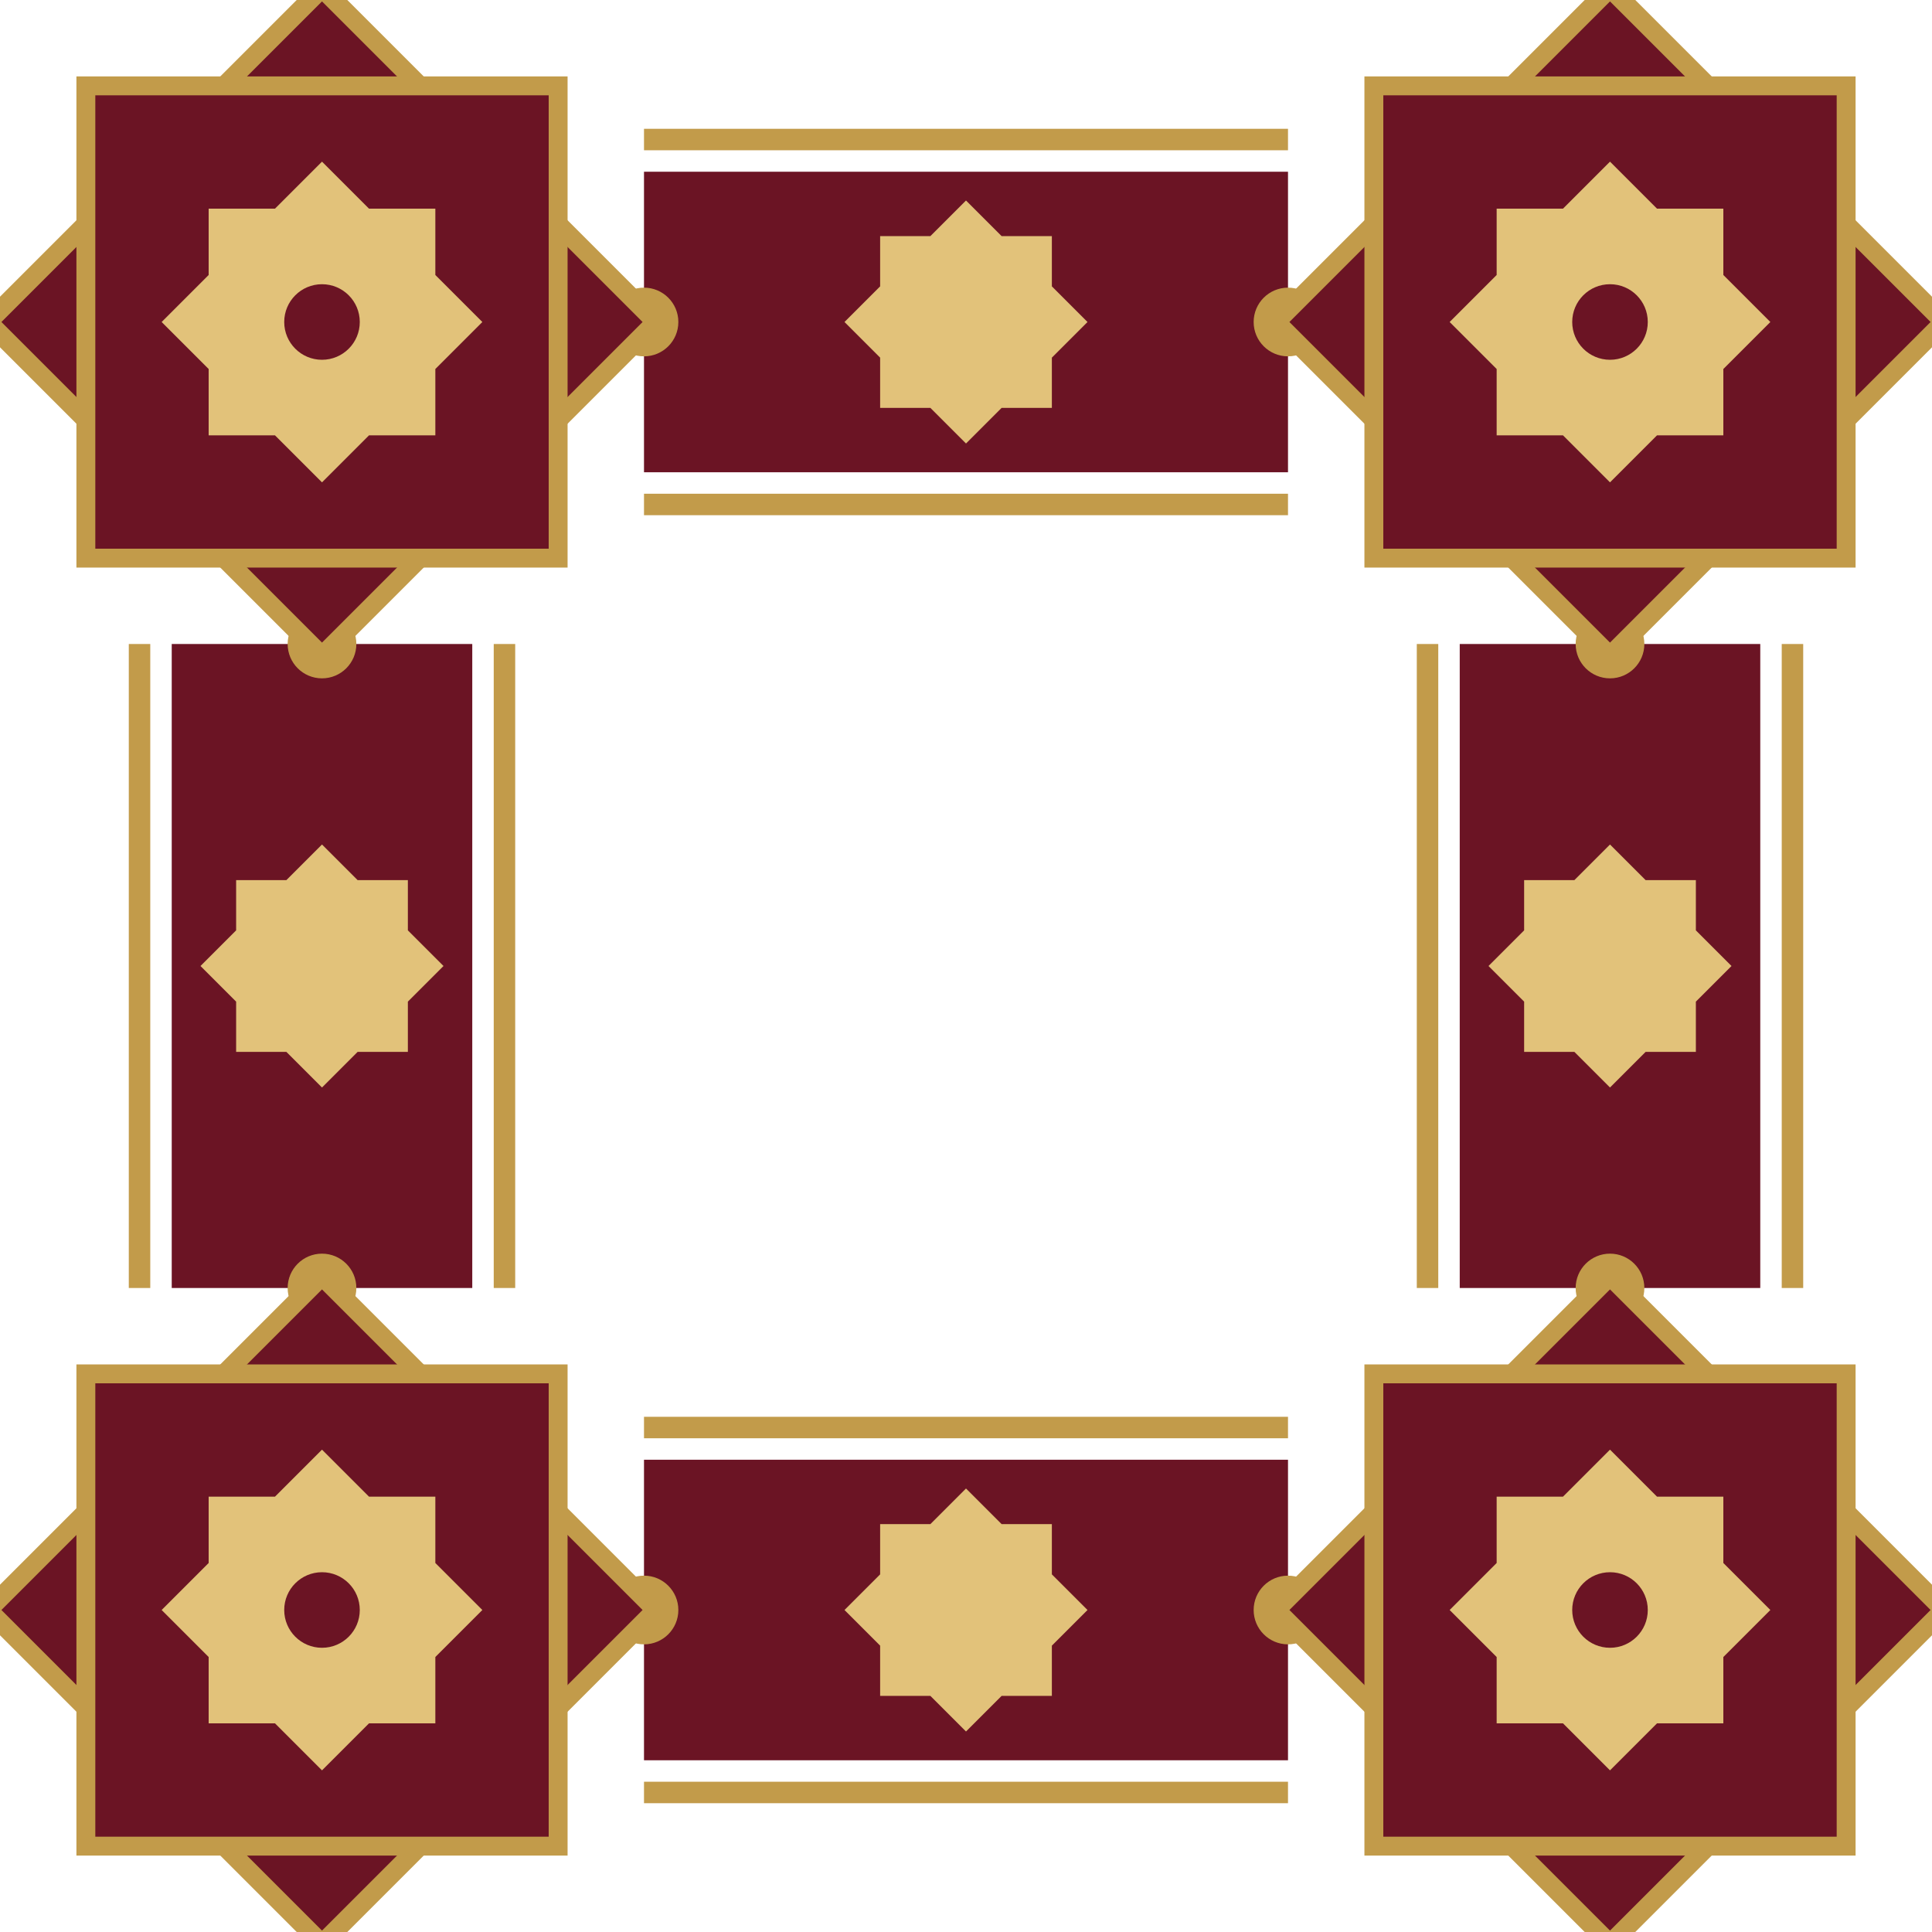
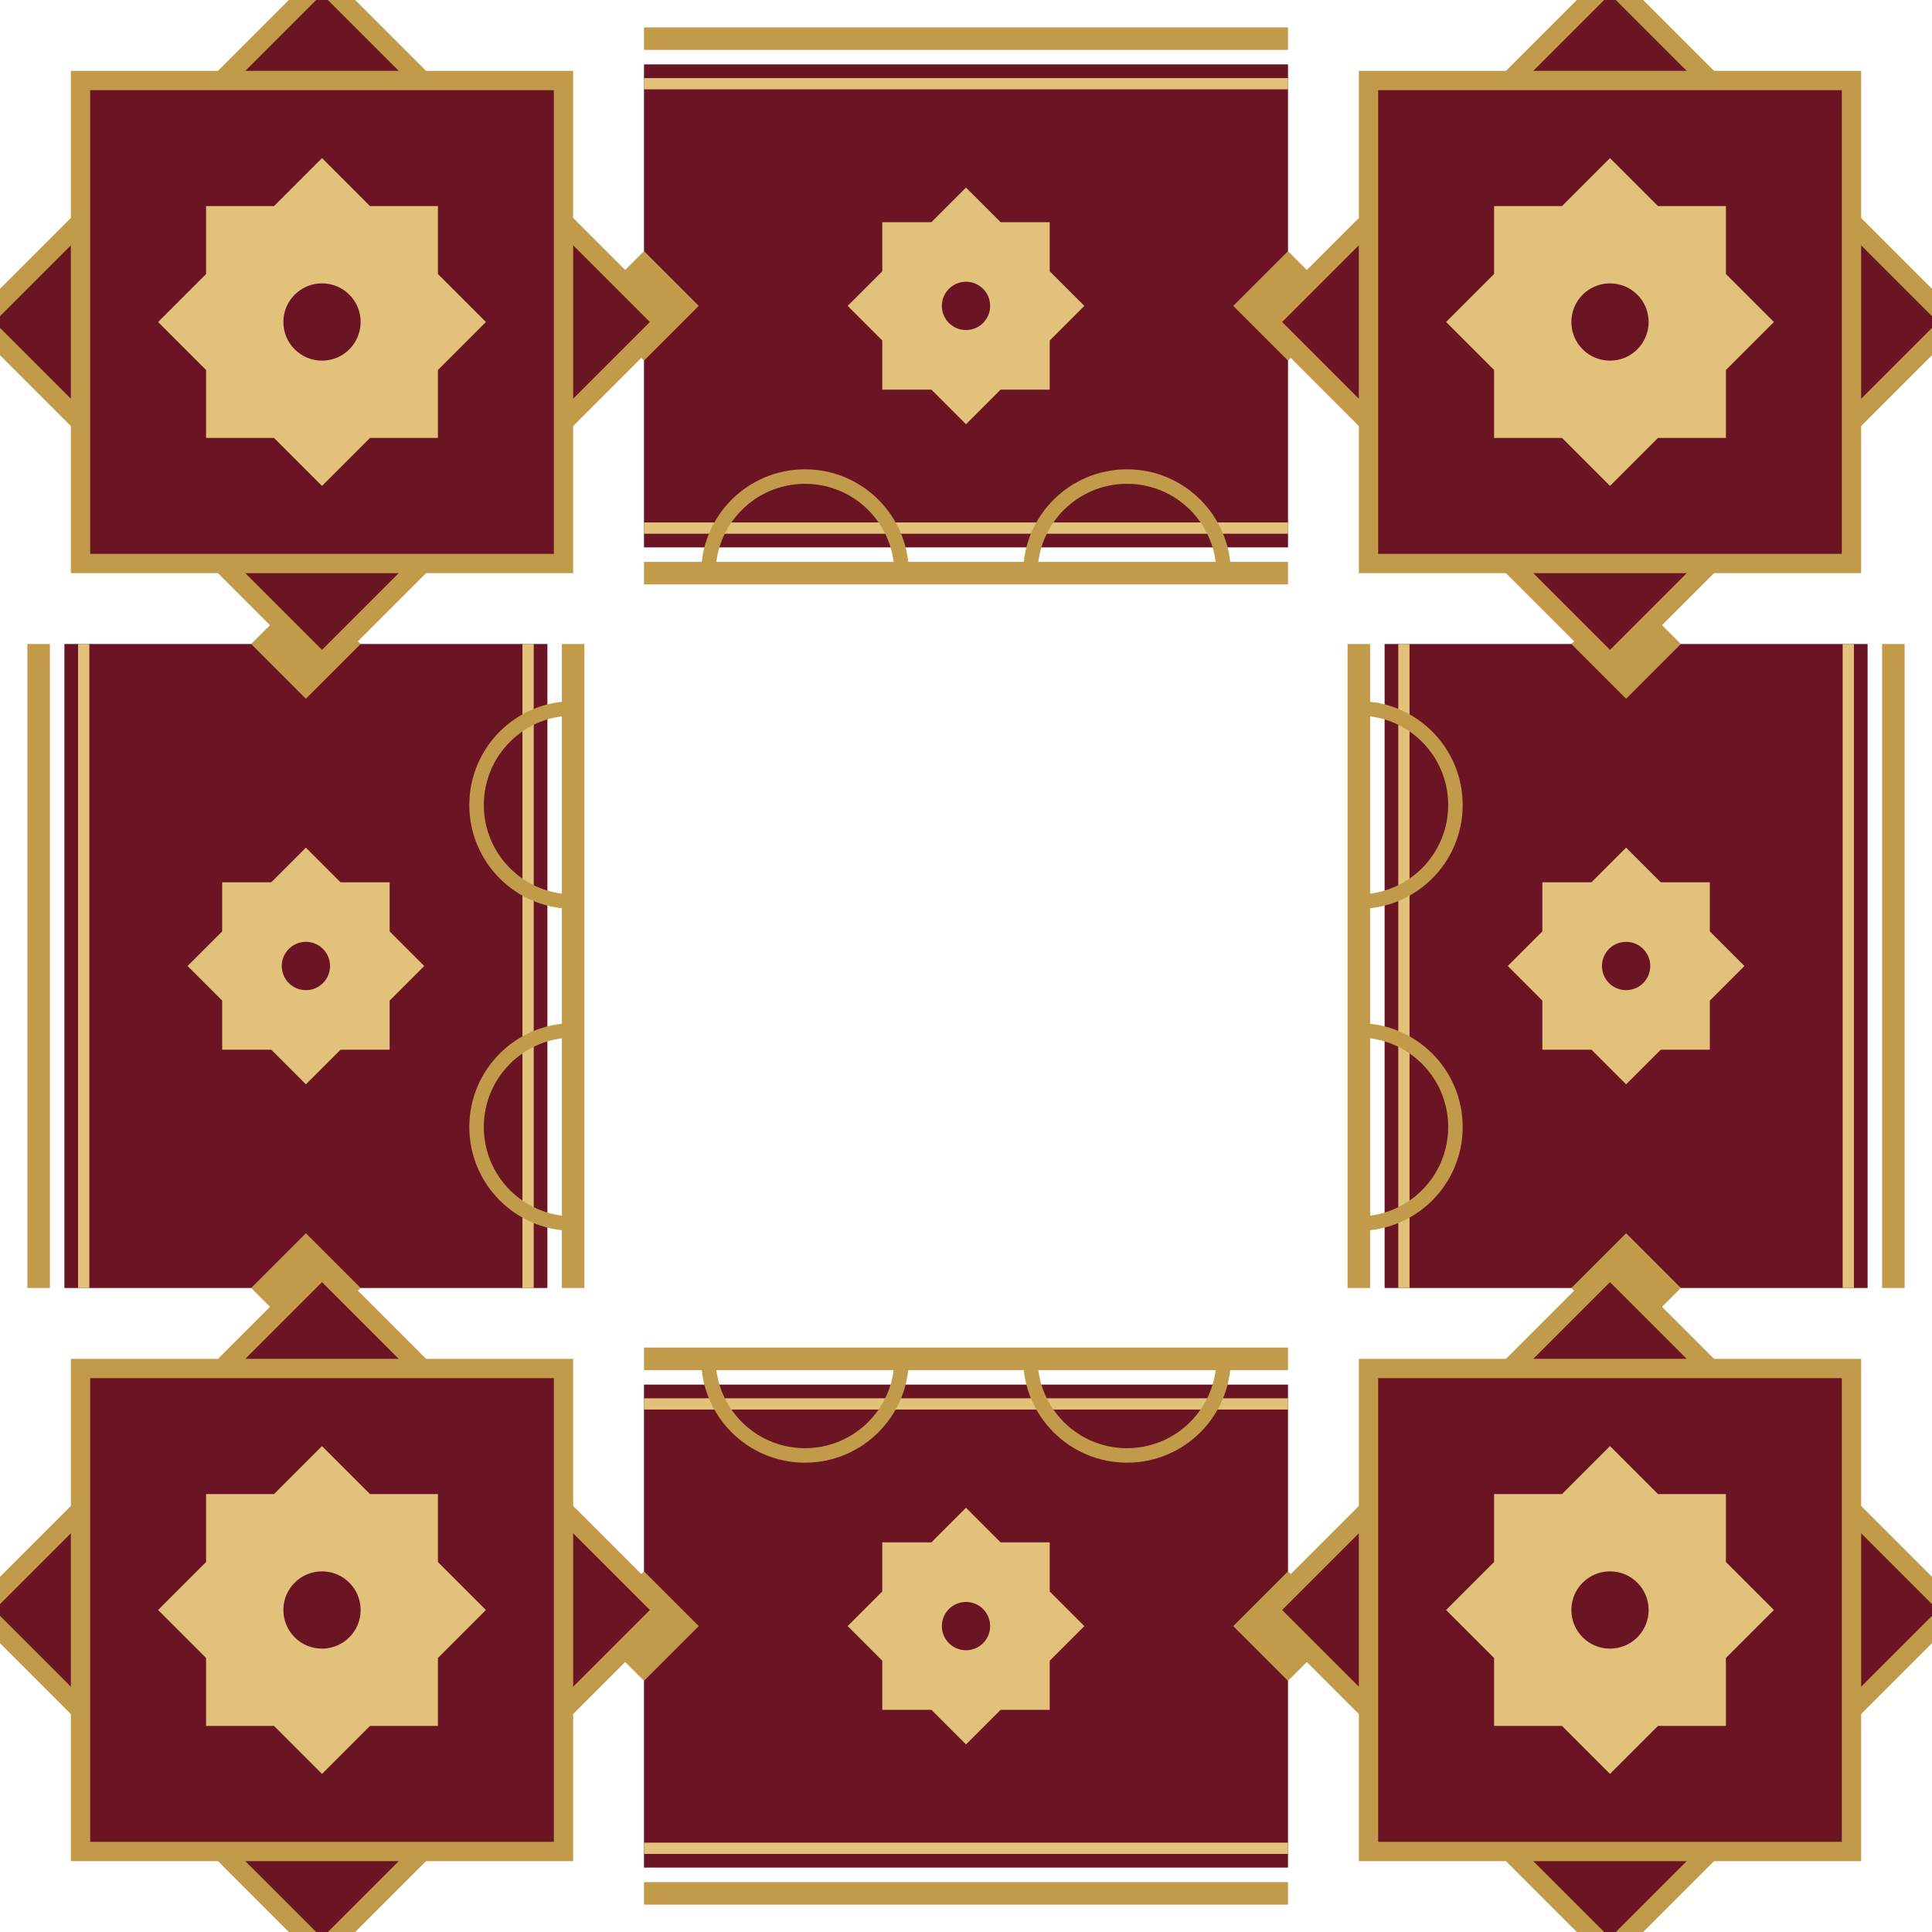
- <svg xmlns="http://www.w3.org/2000/svg" viewBox="0 0 90 90" width="90" height="90">
-   <rect x="30" y="8.0" width="30" height="14" fill="#6B1424" />
-   <rect x="30" y="68.0" width="30" height="14" fill="#6B1424" />
-   <rect x="8.0" y="30" width="14" height="30" fill="#6B1424" />
-   <rect x="68.0" y="30" width="14" height="30" fill="#6B1424" />
-   <line x1="30" y1="6.5" x2="60" y2="6.5" stroke="#C29B4A" stroke-width="1" />
-   <line x1="30" y1="23.5" x2="60" y2="23.5" stroke="#C29B4A" stroke-width="1" />
-   <line x1="30" y1="66.5" x2="60" y2="66.5" stroke="#C29B4A" stroke-width="1" />
-   <line x1="30" y1="83.5" x2="60" y2="83.5" stroke="#C29B4A" stroke-width="1" />
-   <line x1="6.5" y1="30" x2="6.5" y2="60" stroke="#C29B4A" stroke-width="1" />
-   <line x1="23.5" y1="30" x2="23.5" y2="60" stroke="#C29B4A" stroke-width="1" />
-   <line x1="66.5" y1="30" x2="66.5" y2="60" stroke="#C29B4A" stroke-width="1" />
-   <line x1="83.5" y1="30" x2="83.5" y2="60" stroke="#C29B4A" stroke-width="1" />
-   <path d="M45.00,9.34 L46.66,11.00 L49.00,11.00 L49.00,13.34 L50.66,15.00 L49.00,16.66 L49.00,19.00 L46.66,19.00 L45.00,20.66 L43.34,19.00 L41.00,19.00 L41.00,16.66 L39.34,15.00 L41.00,13.34 L41.00,11.00 L43.34,11.00Z" fill="#E2C27A" />
-   <path d="M45.00,69.34 L46.66,71.00 L49.00,71.00 L49.00,73.34 L50.66,75.00 L49.00,76.66 L49.00,79.00 L46.66,79.00 L45.00,80.66 L43.34,79.00 L41.00,79.00 L41.00,76.66 L39.34,75.00 L41.00,73.34 L41.00,71.00 L43.34,71.00Z" fill="#E2C27A" />
-   <path d="M15.00,39.34 L16.66,41.00 L19.00,41.00 L19.00,43.34 L20.66,45.00 L19.00,46.66 L19.00,49.00 L16.66,49.00 L15.00,50.66 L13.34,49.00 L11.00,49.00 L11.00,46.66 L9.34,45.00 L11.00,43.34 L11.00,41.00 L13.34,41.00Z" fill="#E2C27A" />
-   <path d="M75.00,39.34 L76.66,41.00 L79.00,41.00 L79.00,43.34 L80.66,45.00 L79.00,46.66 L79.00,49.00 L76.66,49.00 L75.00,50.66 L73.34,49.00 L71.00,49.00 L71.00,46.66 L69.34,45.00 L71.00,43.34 L71.00,41.00 L73.34,41.00Z" fill="#E2C27A" />
-   <circle cx="30" cy="15.0" r="1.6" fill="#C29B4A" />
-   <circle cx="60" cy="15.0" r="1.6" fill="#C29B4A" />
-   <circle cx="30" cy="75.0" r="1.6" fill="#C29B4A" />
-   <circle cx="60" cy="75.0" r="1.6" fill="#C29B4A" />
-   <circle cx="15.0" cy="30" r="1.6" fill="#C29B4A" />
-   <circle cx="15.0" cy="60" r="1.6" fill="#C29B4A" />
-   <circle cx="75.0" cy="30" r="1.6" fill="#C29B4A" />
-   <circle cx="75.0" cy="60" r="1.6" fill="#C29B4A" />
+ <svg xmlns="http://www.w3.org/2000/svg" viewBox="0 0 120 120" width="120" height="120">
+   <rect x="40" y="4" width="40" height="30" fill="#6B1424" />
+   <rect x="40" y="86" width="40" height="30" fill="#6B1424" />
+   <rect x="4" y="40" width="30" height="40" fill="#6B1424" />
+   <rect x="86" y="40" width="30" height="40" fill="#6B1424" />
+   <line x1="40" y1="2.4" x2="80" y2="2.4" stroke="#C29B4A" stroke-width="1.4" />
+   <line x1="40" y1="117.6" x2="80" y2="117.6" stroke="#C29B4A" stroke-width="1.4" />
+   <line x1="2.4" y1="40" x2="2.4" y2="80" stroke="#C29B4A" stroke-width="1.4" />
+   <line x1="117.6" y1="40" x2="117.6" y2="80" stroke="#C29B4A" stroke-width="1.4" />
+   <line x1="40" y1="5.2" x2="80" y2="5.2" stroke="#E2C27A" stroke-width="0.7" />
+   <line x1="40" y1="114.8" x2="80" y2="114.8" stroke="#E2C27A" stroke-width="0.7" />
+   <line x1="5.2" y1="40" x2="5.2" y2="80" stroke="#E2C27A" stroke-width="0.7" />
+   <line x1="114.8" y1="40" x2="114.8" y2="80" stroke="#E2C27A" stroke-width="0.7" />
+   <line x1="40" y1="32.8" x2="80" y2="32.8" stroke="#E2C27A" stroke-width="0.7" />
+   <line x1="40" y1="87.2" x2="80" y2="87.2" stroke="#E2C27A" stroke-width="0.7" />
+   <line x1="32.8" y1="40" x2="32.8" y2="80" stroke="#E2C27A" stroke-width="0.7" />
+   <line x1="87.2" y1="40" x2="87.2" y2="80" stroke="#E2C27A" stroke-width="0.7" />
+   <line x1="40" y1="35.6" x2="80" y2="35.6" stroke="#C29B4A" stroke-width="1.4" />
+   <line x1="40" y1="84.4" x2="80" y2="84.4" stroke="#C29B4A" stroke-width="1.4" />
+   <line x1="35.6" y1="40" x2="35.6" y2="80" stroke="#C29B4A" stroke-width="1.4" />
+   <line x1="84.4" y1="40" x2="84.4" y2="80" stroke="#C29B4A" stroke-width="1.4" />
+   <path d="M60.00,11.65 L62.15,13.80 L65.20,13.80 L65.20,16.85 L67.35,19.00 L65.20,21.15 L65.20,24.20 L62.15,24.20 L60.00,26.35 L57.85,24.20 L54.80,24.20 L54.80,21.15 L52.65,19.00 L54.80,16.85 L54.80,13.80 L57.85,13.80Z" fill="#E2C27A" />
+   <circle cx="60.0" cy="19.0" r="1.5" fill="#6B1424" />
+   <path d="M60.00,93.65 L62.15,95.80 L65.20,95.80 L65.20,98.85 L67.35,101.00 L65.20,103.15 L65.20,106.20 L62.15,106.20 L60.00,108.35 L57.85,106.20 L54.80,106.20 L54.80,103.15 L52.65,101.00 L54.80,98.85 L54.80,95.80 L57.85,95.80Z" fill="#E2C27A" />
+   <circle cx="60.0" cy="101.0" r="1.5" fill="#6B1424" />
+   <path d="M19.00,52.65 L21.15,54.80 L24.20,54.80 L24.20,57.85 L26.35,60.00 L24.20,62.15 L24.20,65.20 L21.15,65.20 L19.00,67.35 L16.85,65.20 L13.80,65.20 L13.80,62.15 L11.65,60.00 L13.80,57.85 L13.80,54.80 L16.85,54.80Z" fill="#E2C27A" />
+   <circle cx="19.0" cy="60.0" r="1.5" fill="#6B1424" />
+   <path d="M101.00,52.65 L103.15,54.80 L106.20,54.80 L106.20,57.85 L108.35,60.00 L106.20,62.15 L106.20,65.20 L103.15,65.20 L101.00,67.35 L98.85,65.20 L95.80,65.20 L95.80,62.15 L93.65,60.00 L95.80,57.85 L95.80,54.80 L98.85,54.80Z" fill="#E2C27A" />
+   <circle cx="101.0" cy="60.0" r="1.5" fill="#6B1424" />
+   <path d="M40 15.6 L43.4 19.0 L40 22.4 L36.6 19.0Z" fill="#C29B4A" />
+   <path d="M80 15.6 L83.4 19.0 L80 22.4 L76.6 19.0Z" fill="#C29B4A" />
+   <path d="M40 97.6 L43.4 101.0 L40 104.4 L36.6 101.0Z" fill="#C29B4A" />
+   <path d="M80 97.6 L83.4 101.0 L80 104.4 L76.6 101.0Z" fill="#C29B4A" />
+   <path d="M19.0 36.6 L22.4 40 L19.0 43.4 L15.6 40Z" fill="#C29B4A" />
+   <path d="M19.0 76.6 L22.4 80 L19.0 83.4 L15.6 80Z" fill="#C29B4A" />
+   <path d="M101.0 36.6 L104.4 40 L101.0 43.4 L97.6 40Z" fill="#C29B4A" />
+   <path d="M101.0 76.6 L104.4 80 L101.0 83.4 L97.6 80Z" fill="#C29B4A" />
+   <path d="M44.0 35.6 A6 6 0 0 1 56.0 35.6" fill="none" stroke="#C29B4A" stroke-width=".9" />
+   <path d="M64.0 35.6 A6 6 0 0 1 76.0 35.6" fill="none" stroke="#C29B4A" stroke-width=".9" />
+   <path d="M44.0 84.4 A6 6 0 0 0 56.0 84.4" fill="none" stroke="#C29B4A" stroke-width=".9" />
+   <path d="M64.0 84.4 A6 6 0 0 0 76.0 84.4" fill="none" stroke="#C29B4A" stroke-width=".9" />
+   <path d="M35.6 44.0 A6 6 0 0 0 35.6 56.0" fill="none" stroke="#C29B4A" stroke-width=".9" />
+   <path d="M35.6 64.0 A6 6 0 0 0 35.6 76.0" fill="none" stroke="#C29B4A" stroke-width=".9" />
+   <path d="M84.4 44.0 A6 6 0 0 1 84.4 56.0" fill="none" stroke="#C29B4A" stroke-width=".9" />
+   <path d="M84.4 64.0 A6 6 0 0 1 84.4 76.0" fill="none" stroke="#C29B4A" stroke-width=".9" />
  <g>
-     <rect x="4.0" y="4.0" width="22" height="22" fill="#6B1424" stroke="#C29B4A" stroke-width="0.88" transform="rotate(45 15.0 15.0)" />
-     <rect x="4.0" y="4.0" width="22" height="22" fill="#6B1424" stroke="#C29B4A" stroke-width="0.88" />
-     <path d="M15.00,7.53 L17.19,9.72 L20.28,9.72 L20.28,12.81 L22.47,15.00 L20.28,17.19 L20.28,20.28 L17.19,20.28 L15.00,22.47 L12.81,20.28 L9.72,20.28 L9.72,17.19 L7.53,15.00 L9.72,12.81 L9.72,9.72 L12.81,9.72Z" fill="#E2C27A" />
-     <circle cx="15.0" cy="15.0" r="1.76" fill="#6B1424" />
+     <rect x="5.0" y="5.0" width="30" height="30" fill="#6B1424" stroke="#C29B4A" stroke-width="1.20" transform="rotate(45 20.0 20.0)" />
+     <rect x="5.0" y="5.0" width="30" height="30" fill="#6B1424" stroke="#C29B4A" stroke-width="1.20" />
+     <path d="M20.00,9.82 L22.98,12.80 L27.20,12.80 L27.20,17.02 L30.18,20.00 L27.20,22.98 L27.20,27.20 L22.98,27.20 L20.00,30.18 L17.02,27.20 L12.80,27.20 L12.80,22.98 L9.82,20.00 L12.80,17.02 L12.80,12.80 L17.02,12.80Z" fill="#E2C27A" />
+     <circle cx="20.0" cy="20.0" r="2.40" fill="#6B1424" />
  </g>
  <g>
-     <rect x="64.0" y="4.0" width="22" height="22" fill="#6B1424" stroke="#C29B4A" stroke-width="0.88" transform="rotate(45 75.0 15.0)" />
-     <rect x="64.0" y="4.0" width="22" height="22" fill="#6B1424" stroke="#C29B4A" stroke-width="0.88" />
-     <path d="M75.00,7.53 L77.19,9.72 L80.28,9.72 L80.28,12.81 L82.47,15.00 L80.28,17.19 L80.28,20.28 L77.19,20.28 L75.00,22.47 L72.81,20.28 L69.72,20.28 L69.72,17.19 L67.53,15.00 L69.72,12.81 L69.72,9.72 L72.81,9.72Z" fill="#E2C27A" />
-     <circle cx="75.0" cy="15.0" r="1.76" fill="#6B1424" />
+     <rect x="85.0" y="5.0" width="30" height="30" fill="#6B1424" stroke="#C29B4A" stroke-width="1.20" transform="rotate(45 100.0 20.0)" />
+     <rect x="85.0" y="5.0" width="30" height="30" fill="#6B1424" stroke="#C29B4A" stroke-width="1.20" />
+     <path d="M100.00,9.82 L102.98,12.80 L107.20,12.80 L107.20,17.02 L110.18,20.00 L107.20,22.98 L107.20,27.20 L102.98,27.20 L100.00,30.18 L97.02,27.20 L92.80,27.20 L92.80,22.98 L89.82,20.00 L92.80,17.02 L92.80,12.80 L97.02,12.80Z" fill="#E2C27A" />
+     <circle cx="100.0" cy="20.0" r="2.40" fill="#6B1424" />
  </g>
  <g>
-     <rect x="4.0" y="64.0" width="22" height="22" fill="#6B1424" stroke="#C29B4A" stroke-width="0.88" transform="rotate(45 15.0 75.0)" />
-     <rect x="4.0" y="64.0" width="22" height="22" fill="#6B1424" stroke="#C29B4A" stroke-width="0.88" />
-     <path d="M15.00,67.53 L17.19,69.72 L20.28,69.72 L20.28,72.81 L22.47,75.00 L20.28,77.19 L20.28,80.28 L17.19,80.28 L15.00,82.47 L12.81,80.28 L9.72,80.28 L9.72,77.19 L7.53,75.00 L9.72,72.81 L9.72,69.72 L12.81,69.72Z" fill="#E2C27A" />
-     <circle cx="15.0" cy="75.0" r="1.76" fill="#6B1424" />
+     <rect x="5.0" y="85.0" width="30" height="30" fill="#6B1424" stroke="#C29B4A" stroke-width="1.20" transform="rotate(45 20.0 100.0)" />
+     <rect x="5.0" y="85.0" width="30" height="30" fill="#6B1424" stroke="#C29B4A" stroke-width="1.20" />
+     <path d="M20.00,89.82 L22.98,92.80 L27.20,92.80 L27.20,97.02 L30.18,100.00 L27.20,102.98 L27.20,107.20 L22.98,107.20 L20.00,110.18 L17.02,107.20 L12.80,107.20 L12.80,102.98 L9.82,100.00 L12.80,97.02 L12.80,92.80 L17.02,92.80Z" fill="#E2C27A" />
+     <circle cx="20.0" cy="100.0" r="2.40" fill="#6B1424" />
  </g>
  <g>
-     <rect x="64.0" y="64.0" width="22" height="22" fill="#6B1424" stroke="#C29B4A" stroke-width="0.88" transform="rotate(45 75.0 75.0)" />
-     <rect x="64.0" y="64.0" width="22" height="22" fill="#6B1424" stroke="#C29B4A" stroke-width="0.88" />
-     <path d="M75.00,67.53 L77.19,69.72 L80.28,69.72 L80.28,72.81 L82.47,75.00 L80.28,77.19 L80.28,80.28 L77.19,80.28 L75.00,82.47 L72.81,80.28 L69.72,80.28 L69.72,77.19 L67.53,75.00 L69.72,72.81 L69.72,69.72 L72.81,69.72Z" fill="#E2C27A" />
-     <circle cx="75.0" cy="75.0" r="1.76" fill="#6B1424" />
+     <rect x="85.0" y="85.0" width="30" height="30" fill="#6B1424" stroke="#C29B4A" stroke-width="1.20" transform="rotate(45 100.0 100.0)" />
+     <rect x="85.0" y="85.0" width="30" height="30" fill="#6B1424" stroke="#C29B4A" stroke-width="1.20" />
+     <path d="M100.00,89.82 L102.98,92.80 L107.20,92.80 L107.20,97.02 L110.18,100.00 L107.20,102.98 L107.20,107.20 L102.98,107.20 L100.00,110.18 L97.02,107.20 L92.80,107.20 L92.80,102.98 L89.82,100.00 L92.80,97.02 L92.80,92.80 L97.02,92.80Z" fill="#E2C27A" />
+     <circle cx="100.0" cy="100.0" r="2.40" fill="#6B1424" />
  </g>
</svg>
